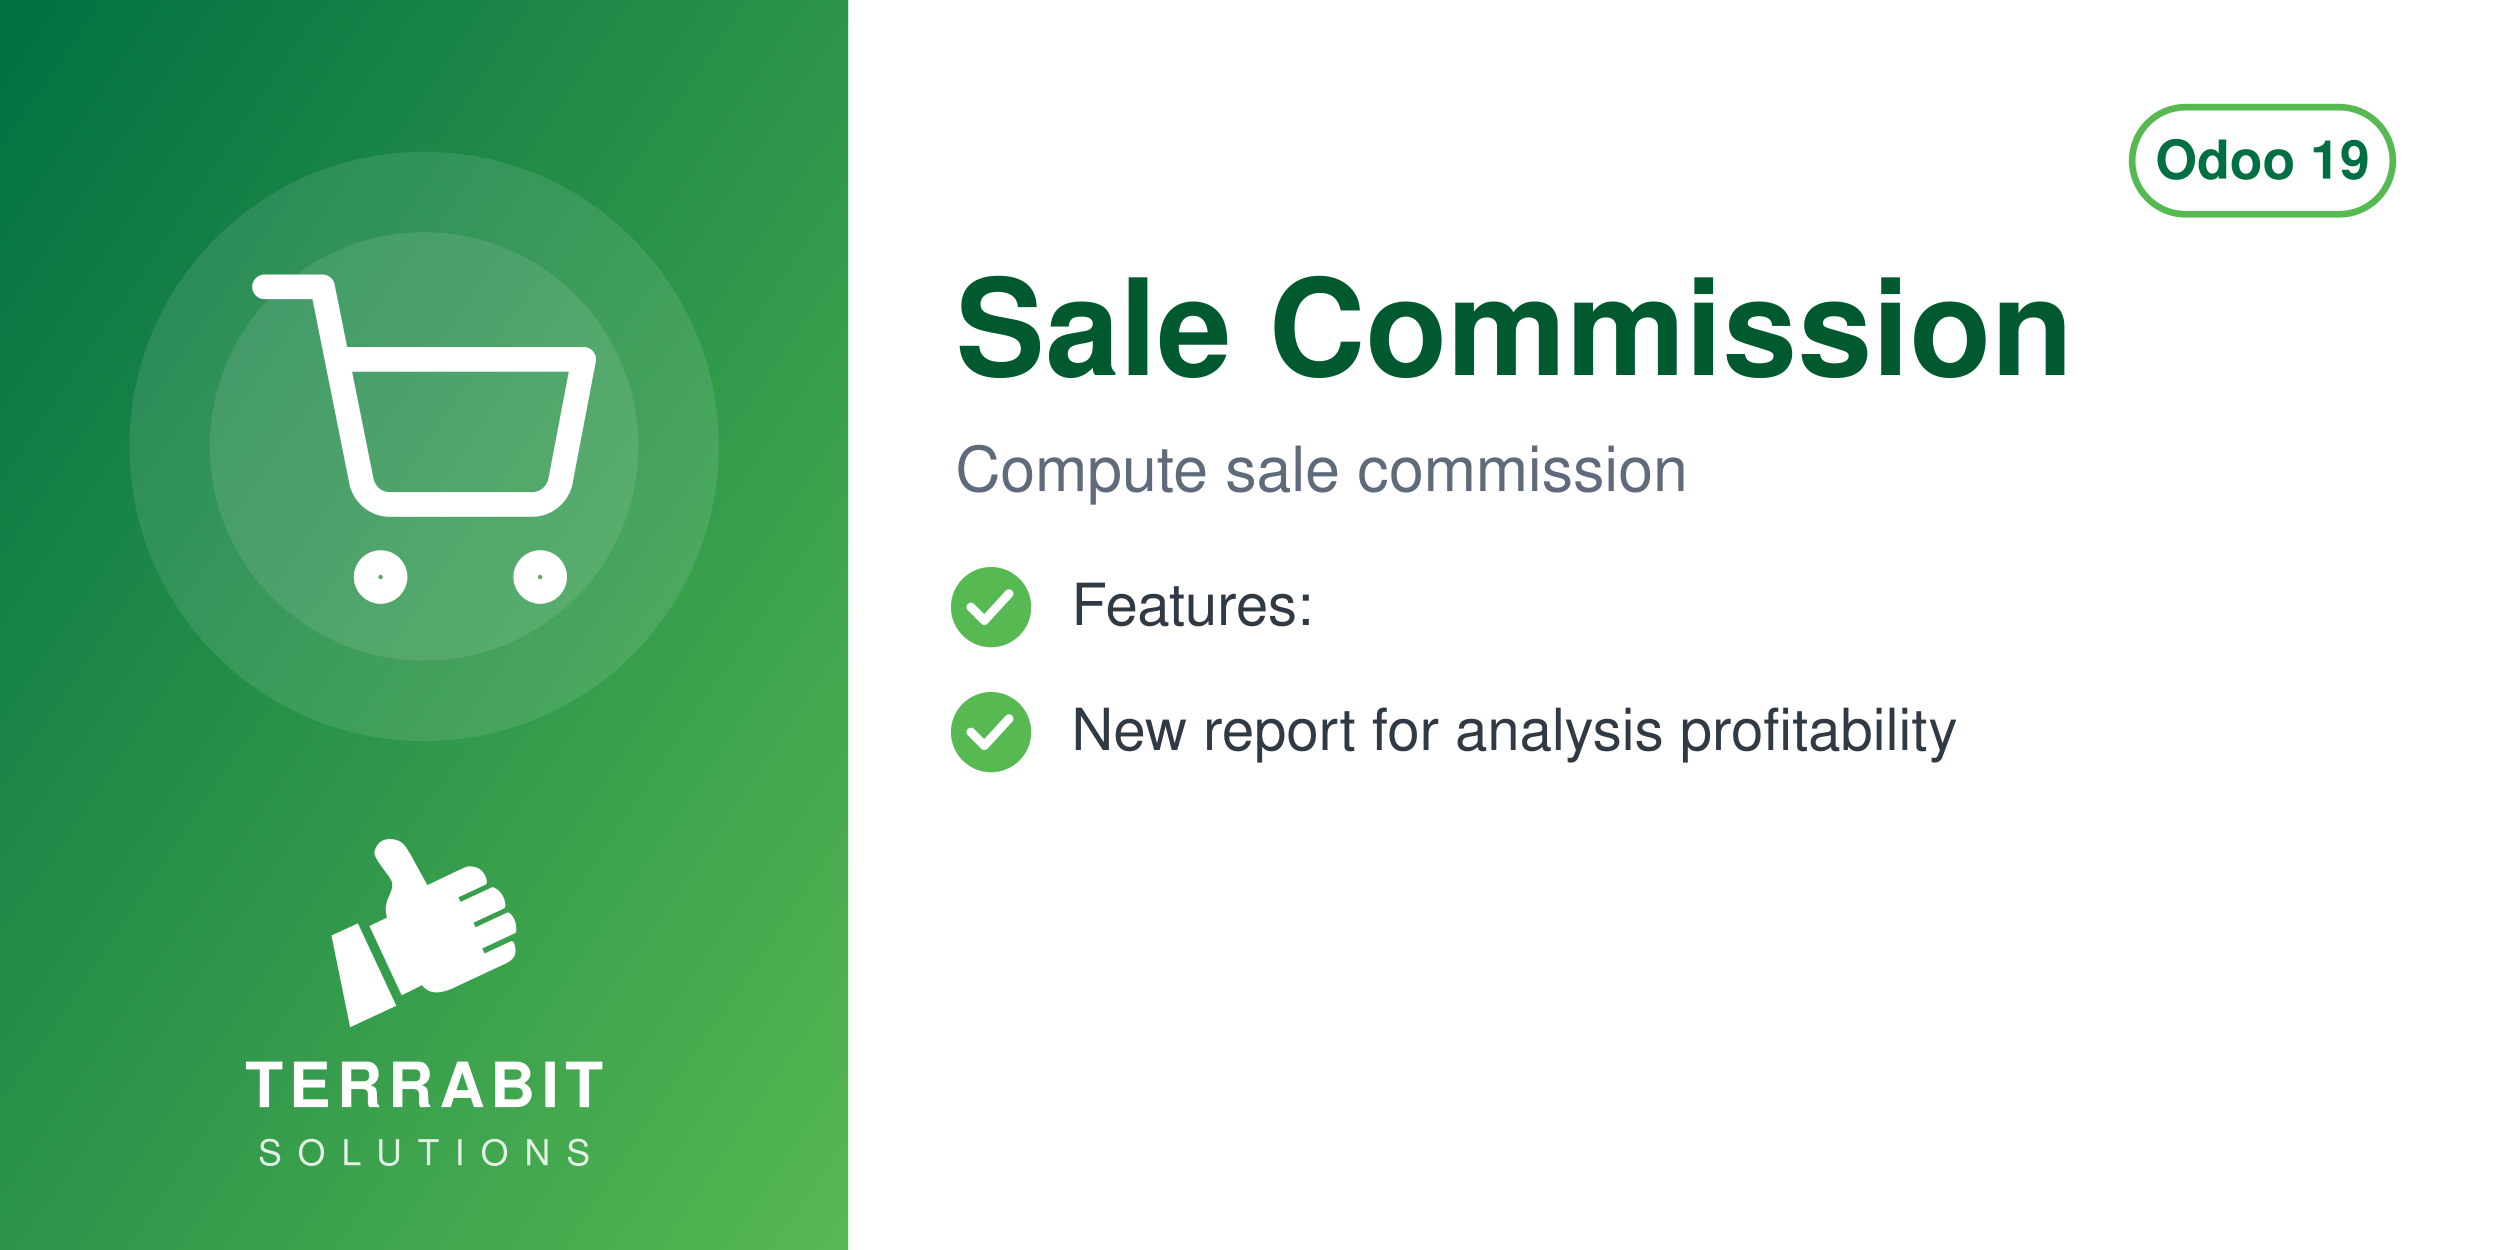
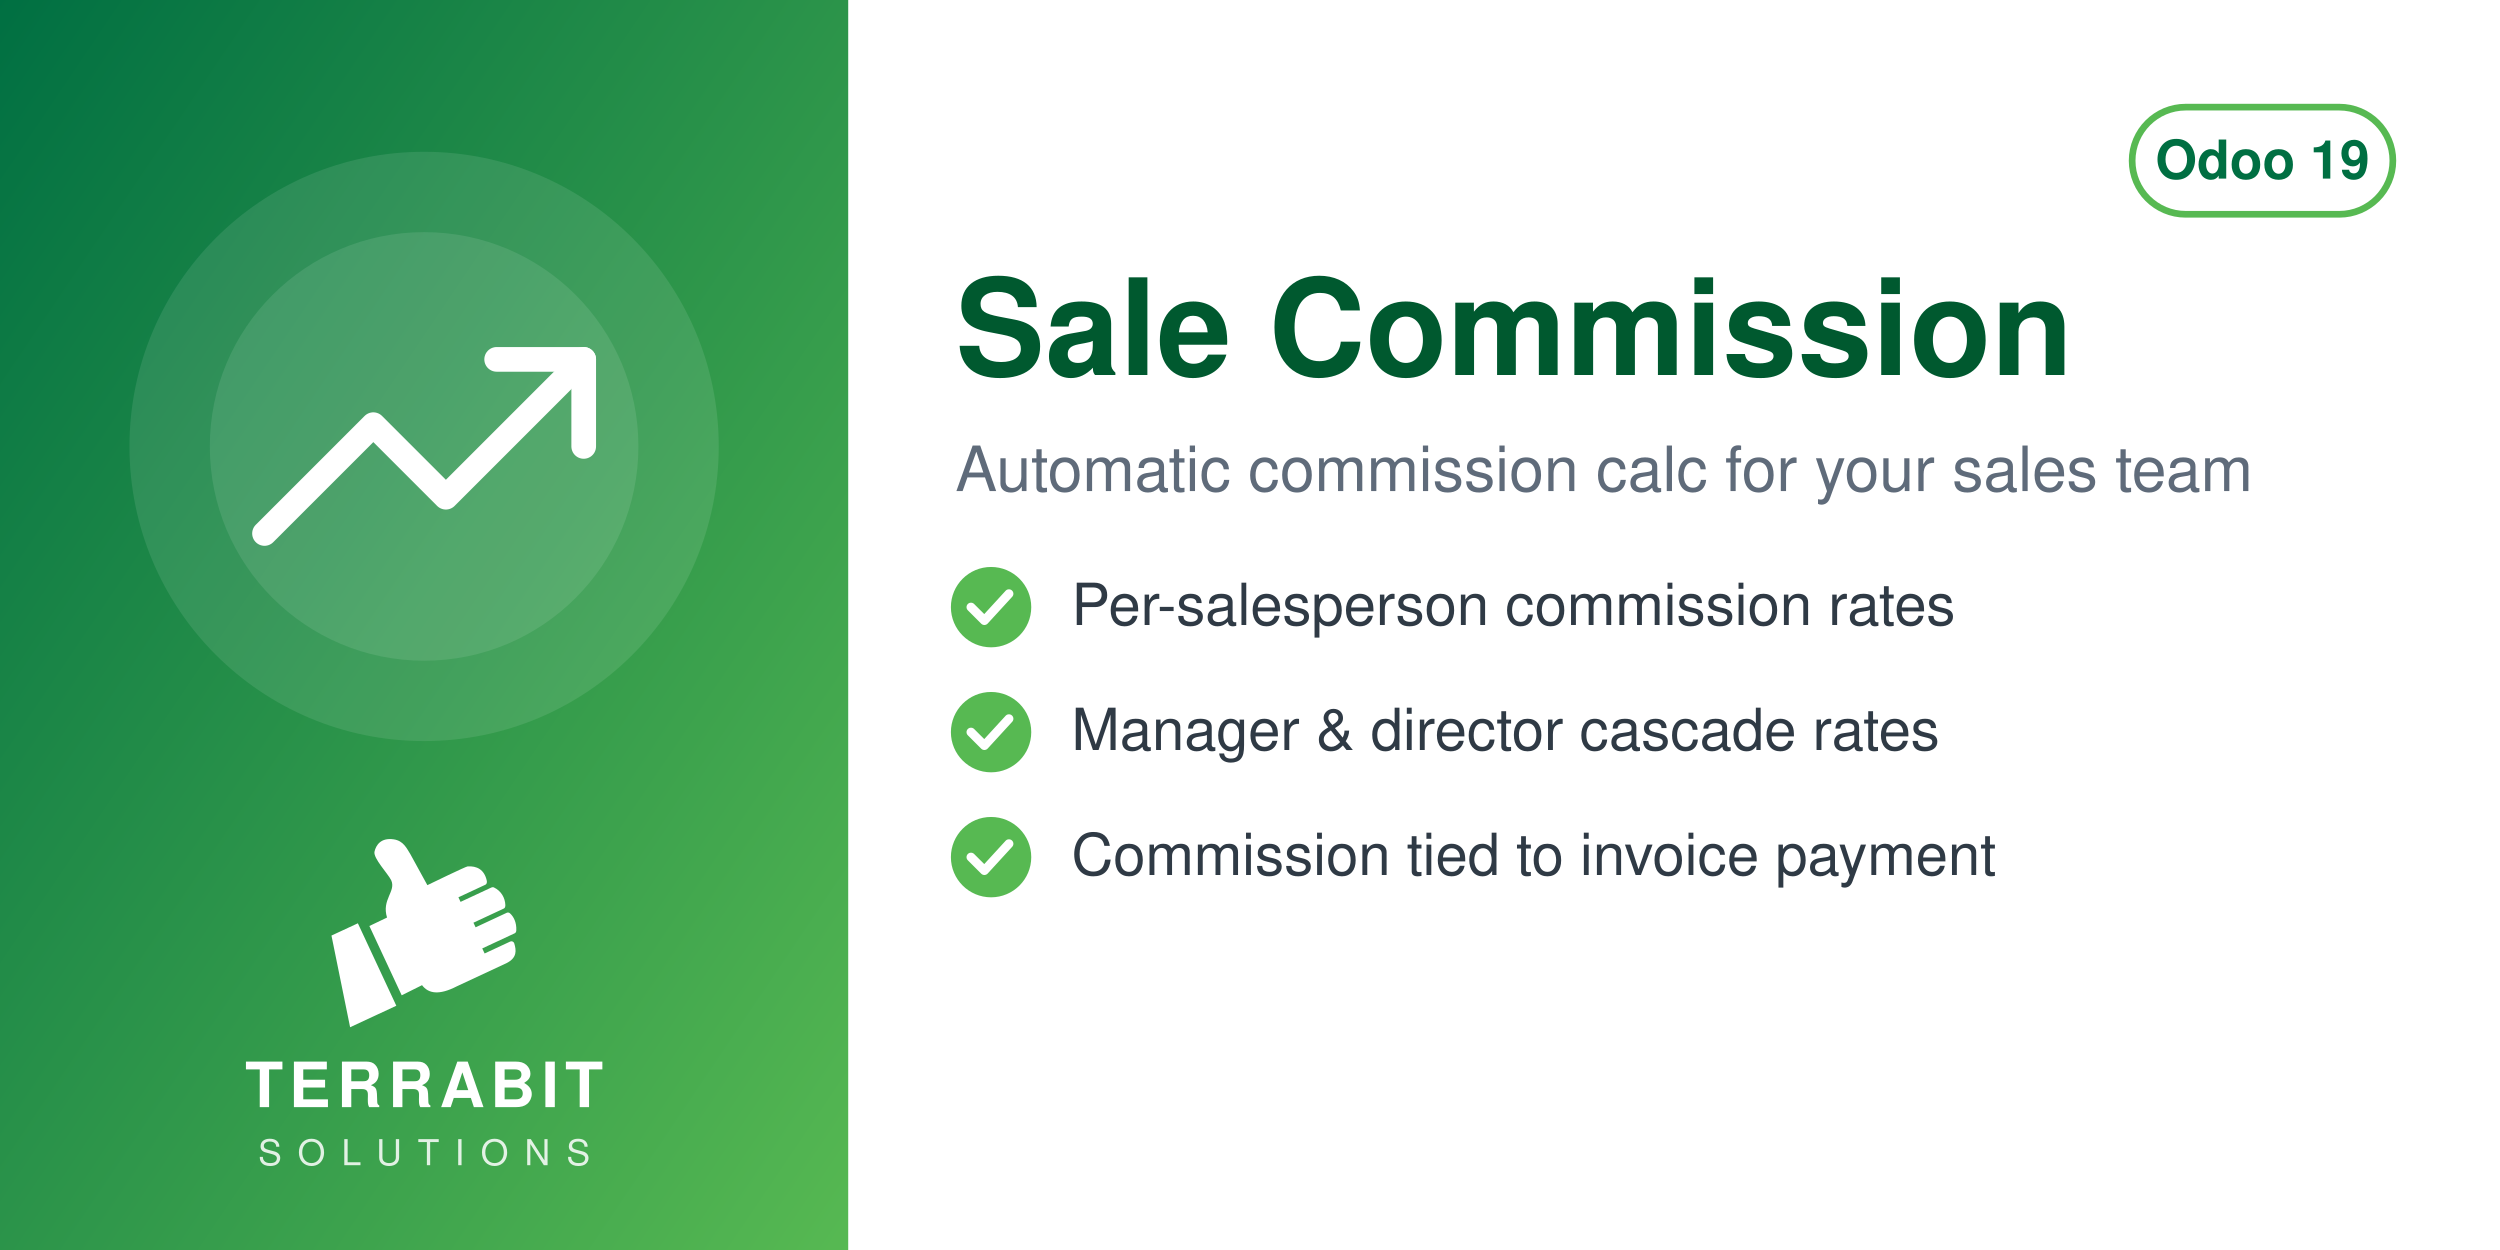
<svg xmlns="http://www.w3.org/2000/svg" width="560" height="280" viewBox="0 0 560 280">
  <defs>
    <linearGradient id="g" x1="0" y1="0" x2="1" y2="1">
      <stop offset="0" stop-color="#006F42" />
      <stop offset="1" stop-color="#57B952" />
    </linearGradient>
  </defs>
  <rect width="560" height="280" fill="#FFFFFF" />
  <rect width="190" height="280" fill="url(#g)" />
  <circle cx="95.0" cy="100" r="66" fill="white" opacity="0.10" />
  <circle cx="95.0" cy="100" r="48" fill="white" opacity="0.10" />
  <svg x="56.0" y="61.0" width="78" height="78" viewBox="0 0 24 24">
    <g fill="none" stroke="white" stroke-width="1.7" stroke-linecap="round" stroke-linejoin="round">
-       <circle cx="9" cy="21" r="1" />
-       <circle cx="20" cy="21" r="1" />
-       <path d="M1 1h4l2.68 13.39a2 2 0 0 0 2 1.61h9.72a2 2 0 0 0 2-1.61L23 6H6" />
+       <path d="M23 6l-9.5 9.5-5-5L1 18" />
+       <path d="M17 6h6v6" />
    </g>
  </svg>
  <svg x="72.0" y="186" width="46" height="46" viewBox="4045 2535 3400 3400" preserveAspectRatio="xMidYMid meet">
    <path fill="#FFFFFF" d="M4648.32 4073.59l636.59 1365.17 -765.09 355.96 -308.63 -1517.87 437.13 -203.26zm725.61 1192.32l336.75 -167.88c105.65,140.85 282.69,170.72 576.82,18.8l819.92 -382.33c181.4,-90.13 164.26,-214.57 130.07,-328.43 -4.28,-14.25 -13.68,-24.81 -27.34,-30.7 -13.67,-5.89 -27.61,-5.11 -41.09,1.18l-422.32 196.93 -39.04 -83.72 538.07 -250.91c16.64,-7.76 24.7,-27.69 25.58,-46.04 6.48,-134.33 -44.36,-230.89 -105.84,-285.23 -15.2,-13.44 -35.71,-15.59 -54.12,-7l-513.92 239.64 -35.6 -76.34 506.31 -236.1c17.69,-8.25 22.52,-36.93 21.83,-56.45 -4.1,-117.31 -67.62,-232.74 -187.72,-290.66 -13.94,-6.72 -28.64,-6.36 -42.69,0.19l-511.21 238.38 -35.37 -75.86 448.98 -209.36c20.44,-9.53 25.81,-42.28 21.02,-64.32 -41.02,-189.07 -167.92,-247.8 -318.14,-237.87 -29.39,1.94 -589.86,273.16 -665.95,310.54l-281.84 -513.57c-59.06,-93.13 -112.7,-221.7 -276.47,-245.13 -211.24,-30.22 -291.56,94.38 -316.89,203.13 -25.32,108.75 223.84,365.99 276.05,473.69 85.52,184.27 -161.86,318.11 -68.41,617.99l-292.54 139.94 535.09 1147.51z" />
  </svg>
  <text x="95.0" y="248" text-anchor="middle" font-family="Helvetica,Arial,sans-serif" font-size="14" font-weight="800" letter-spacing="1.4" fill="white">TERRABIT</text>
  <text x="95.0" y="261" text-anchor="middle" font-family="Helvetica,Arial,sans-serif" font-size="8" font-weight="500" letter-spacing="3.6" fill="white" opacity="0.85">SOLUTIONS</text>
  <g>
    <rect x="477.6" y="24" width="58.4" height="24" rx="12" fill="none" stroke="#57B952" stroke-width="1.5" />
    <text x="506.8" y="40" text-anchor="middle" font-family="Helvetica,Arial,sans-serif" font-size="12" font-weight="700" fill="#006F42">Odoo 19</text>
  </g>
  <text x="214" y="84" font-family="Helvetica,Arial,sans-serif" font-size="30" font-weight="700" fill="#00592F">Sale Commission</text>
-   <text x="214" y="110" font-family="Helvetica,Arial,sans-serif" font-size="14" fill="#5F6B7A">Compute sale commission</text>
+   <text x="214" y="110" font-family="Helvetica,Arial,sans-serif" font-size="14" fill="#5F6B7A">Automatic commission calc for your sales team</text>
  <circle cx="222" cy="136" r="9" fill="#57B952" />
  <path d="M217.5 136 l3 3 l5.5 -6" fill="none" stroke="white" stroke-width="2" stroke-linecap="round" stroke-linejoin="round" />
-   <text x="240" y="140" font-family="Helvetica,Arial,sans-serif" font-size="13" fill="#2F3A45">Features:</text>
+   <text x="240" y="140" font-family="Helvetica,Arial,sans-serif" font-size="13" fill="#2F3A45">Per-salesperson commission rates</text>
  <circle cx="222" cy="164" r="9" fill="#57B952" />
  <path d="M217.5 164 l3 3 l5.5 -6" fill="none" stroke="white" stroke-width="2" stroke-linecap="round" stroke-linejoin="round" />
-   <text x="240" y="168" font-family="Helvetica,Arial,sans-serif" font-size="13" fill="#2F3A45">New report for analysis profitability</text>
+   <text x="240" y="168" font-family="Helvetica,Arial,sans-serif" font-size="13" fill="#2F3A45">Manager &amp; director cascade rates</text>
+   <circle cx="222" cy="192" r="9" fill="#57B952" />
+   <path d="M217.5 192 l3 3 l5.5 -6" fill="none" stroke="white" stroke-width="2" stroke-linecap="round" stroke-linejoin="round" />
+   <text x="240" y="196" font-family="Helvetica,Arial,sans-serif" font-size="13" fill="#2F3A45">Commission tied to invoice payment</text>
</svg>
